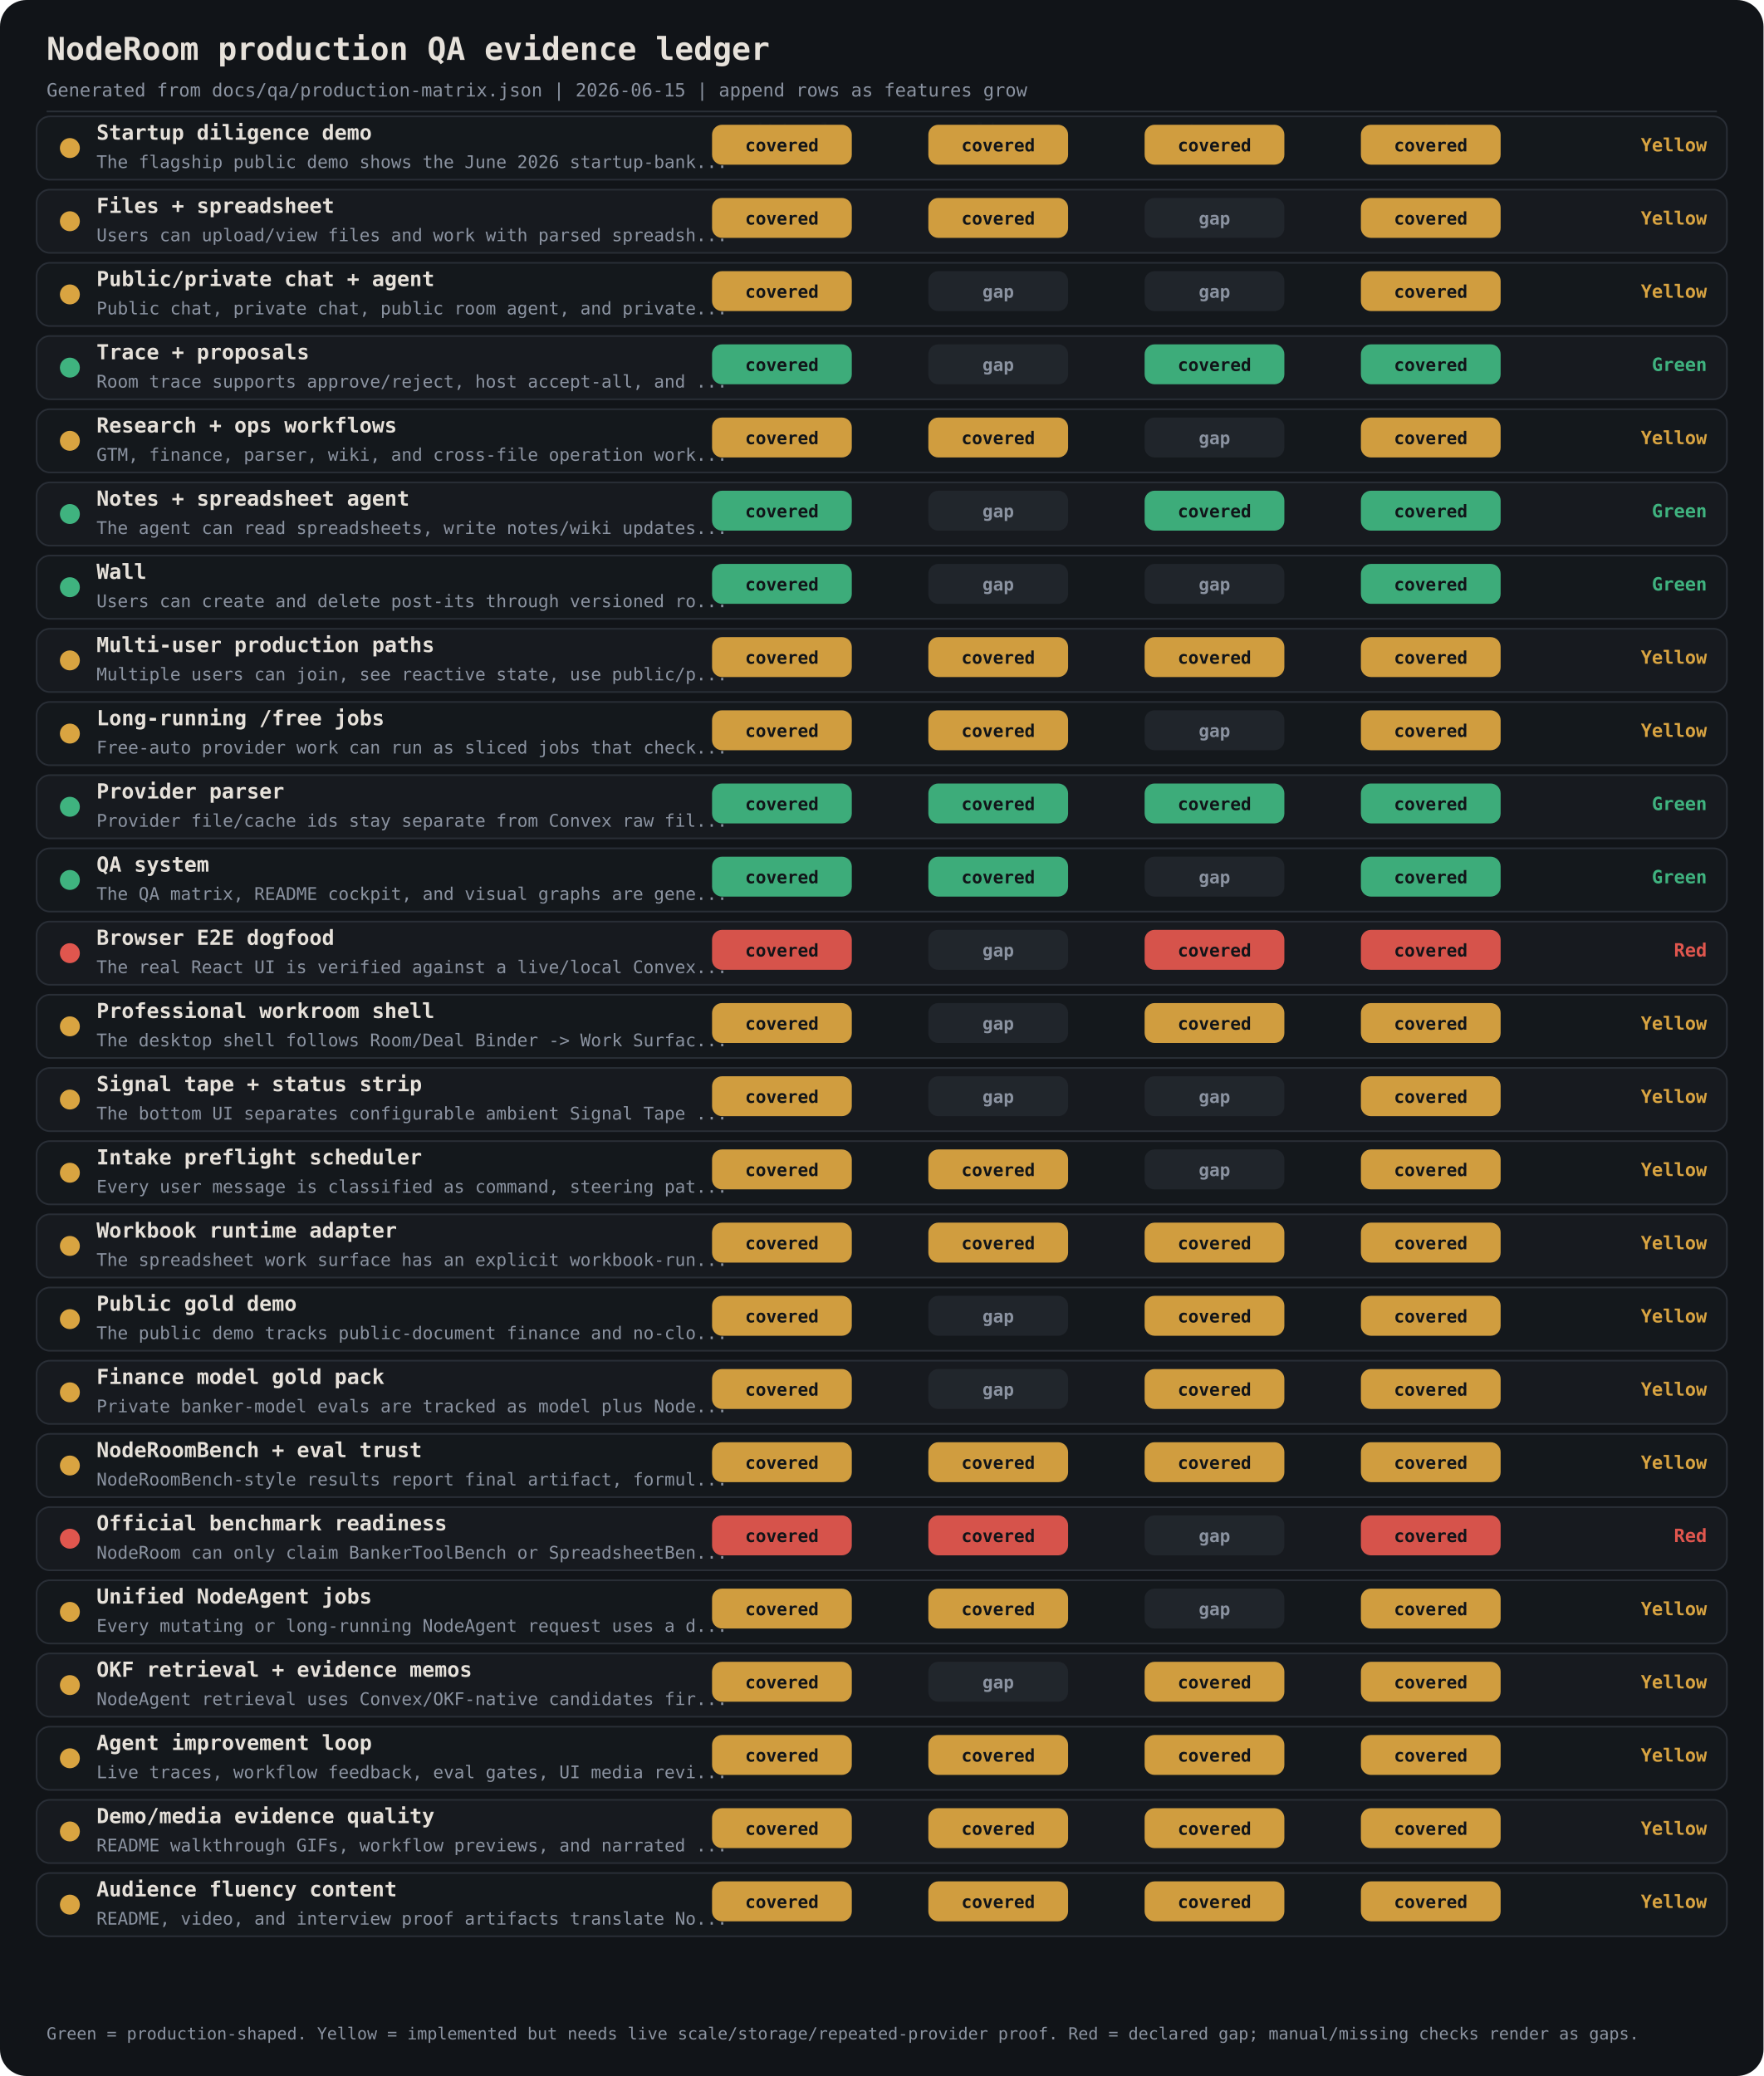
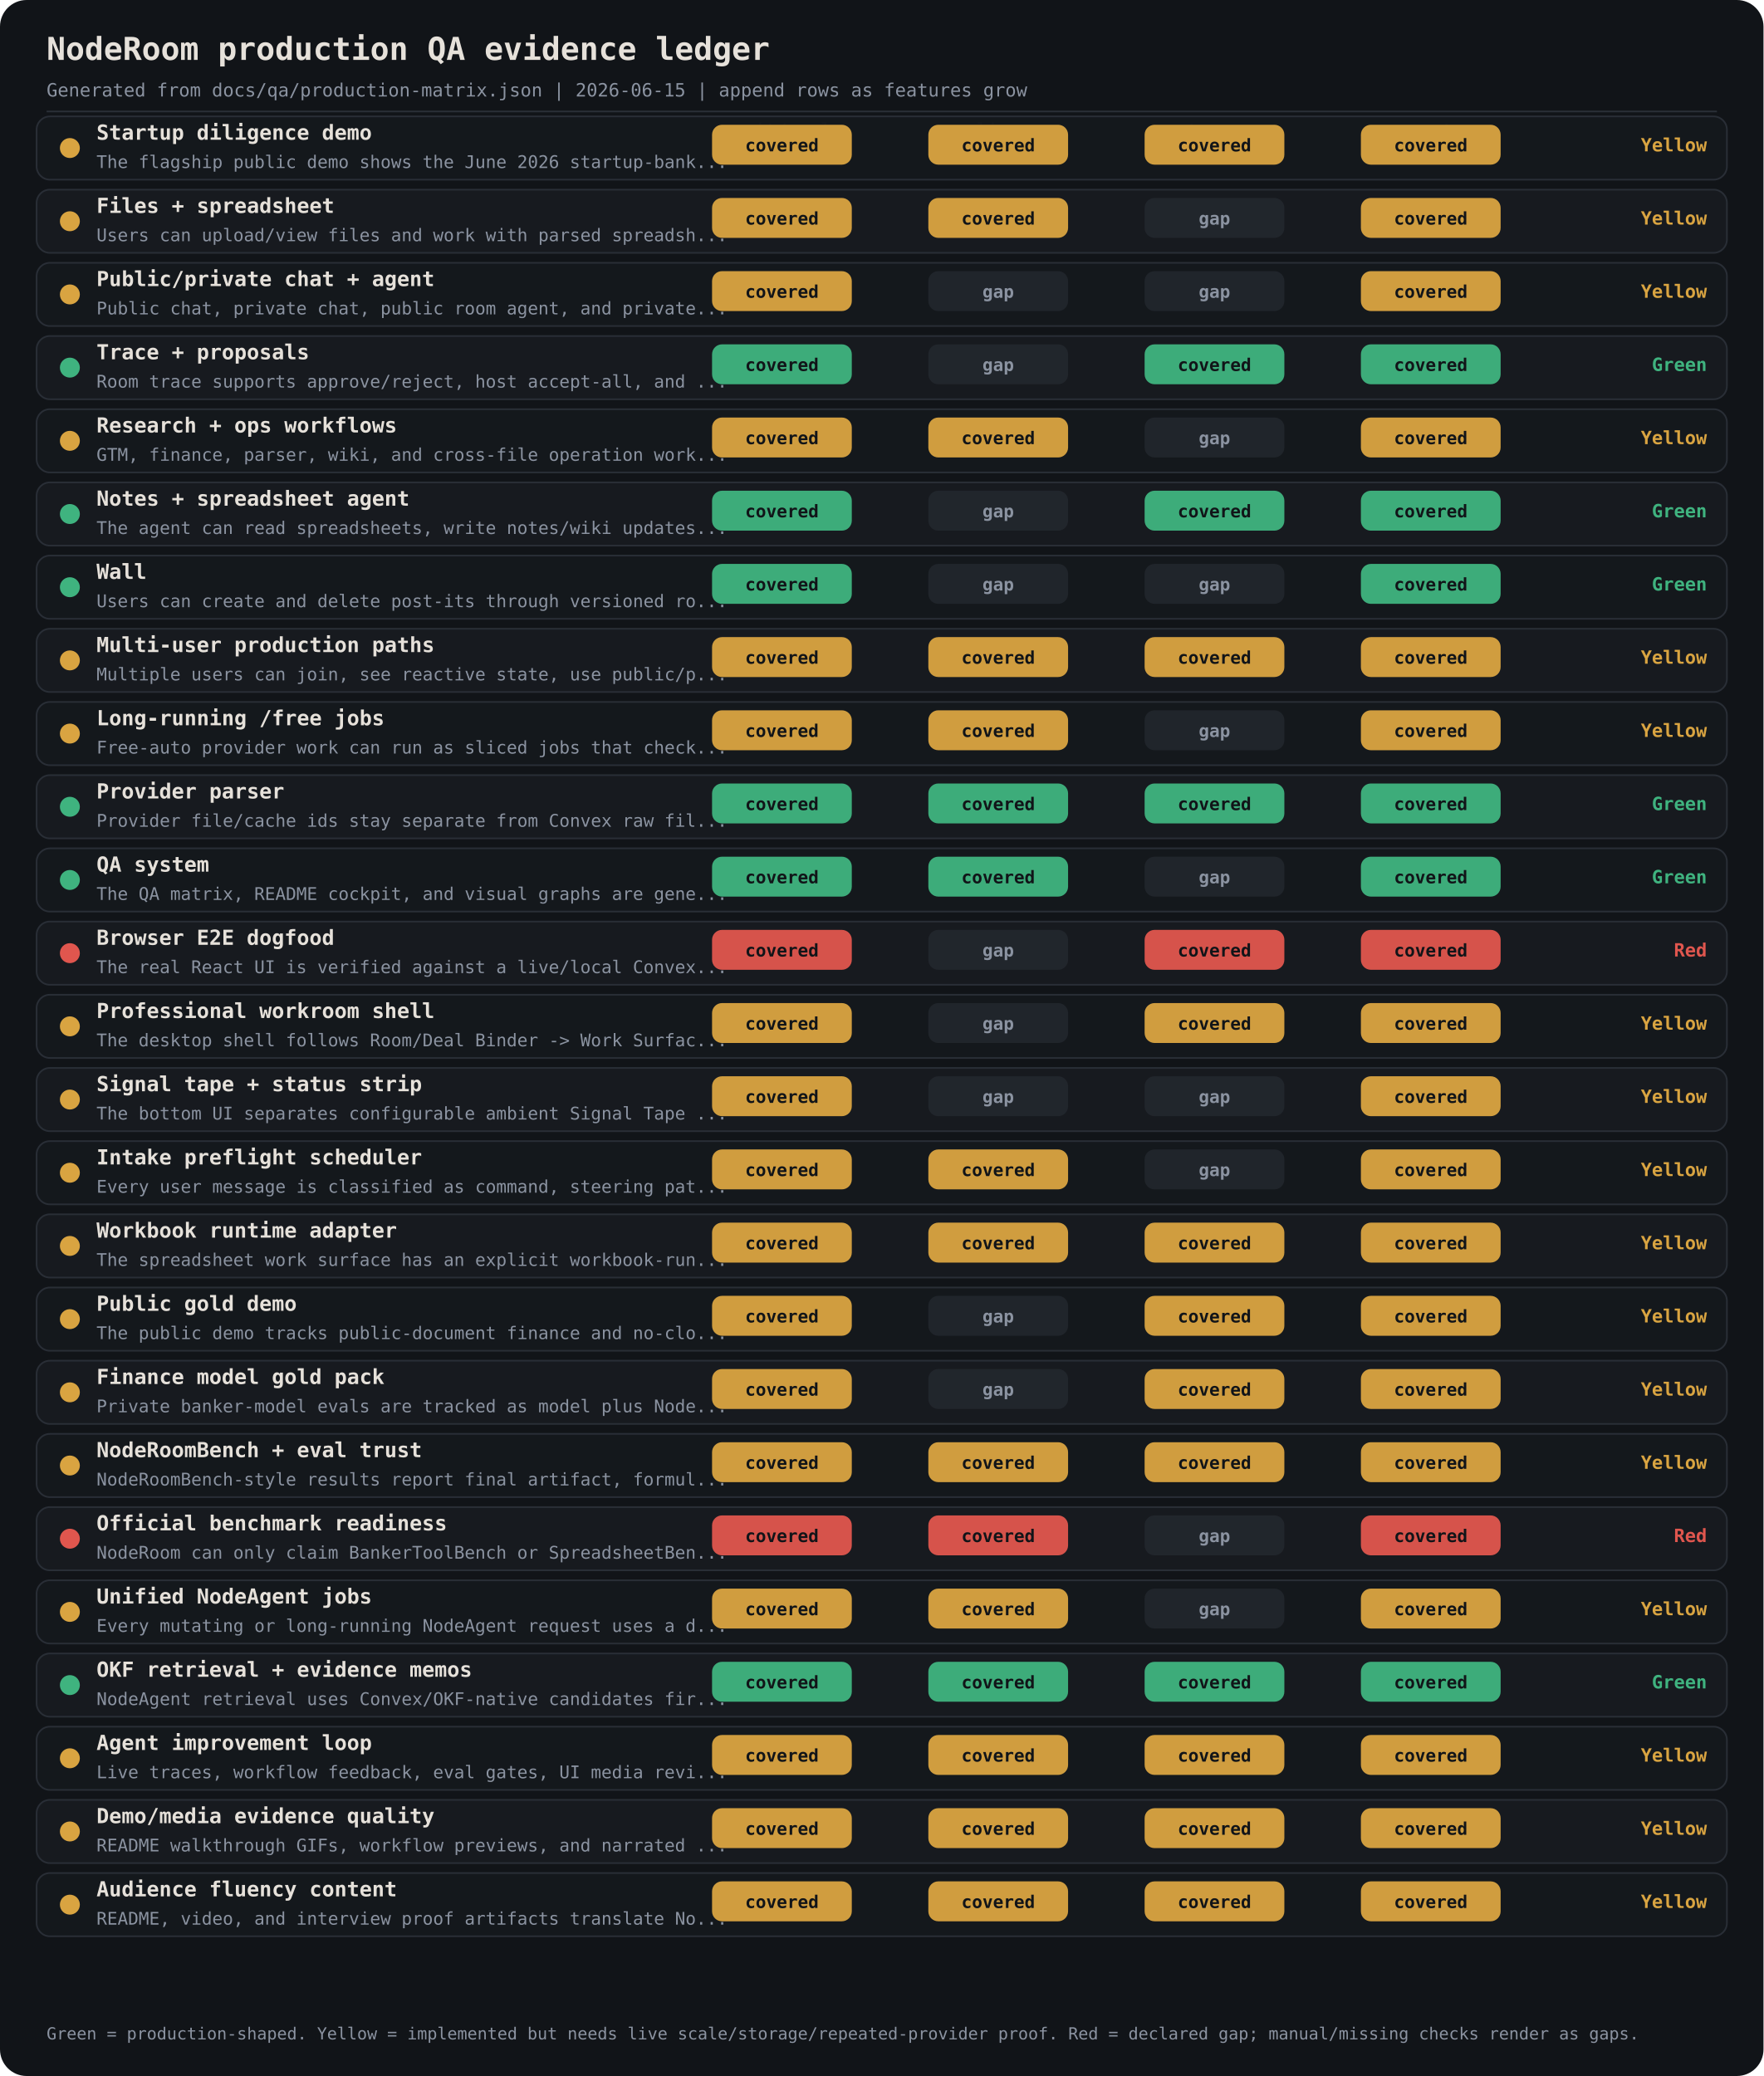
<svg xmlns="http://www.w3.org/2000/svg" width="1060" height="1248" viewBox="0 0 1060 1248" font-family="ui-monospace, 'JetBrains Mono', monospace">
  <rect width="1060" height="1248" rx="16" fill="#111418" />
  <text x="28" y="36" fill="#E6E1DA" font-size="19" font-weight="700">NodeRoom production QA evidence ledger</text>
  <text x="28" y="58" fill="#8B93A1" font-size="11">Generated from docs/qa/production-matrix.json | 2026-06-15 | append rows as features grow</text>
  <line x1="28" y1="67" x2="1032" y2="67" stroke="#2A2F37" />
  <text x="470" y="82" fill="#8B93A1" font-size="11" text-anchor="middle">unit/eval</text>
  <text x="600" y="82" fill="#8B93A1" font-size="11" text-anchor="middle">live</text>
  <text x="730" y="82" fill="#8B93A1" font-size="11" text-anchor="middle">trace</text>
  <text x="860" y="82" fill="#8B93A1" font-size="11" text-anchor="middle">next</text>
  <rect x="22" y="70" width="1016" height="38" rx="8" fill="#14181D" stroke="#2A2F37" opacity="0.98" />
  <circle cx="42" cy="89" r="6" fill="#D9A441" />
  <text x="58" y="84" fill="#E6E1DA" font-size="12.5" font-weight="700">Startup diligence demo</text>
  <text x="58" y="101" fill="#8B93A1" font-size="10.5">The flagship public demo shows the June 2026 startup-bank...</text>
  <rect x="428" y="75" width="84" height="24" rx="6" fill="#D9A441" opacity="0.95" />
  <text x="470" y="91" fill="#111418" font-size="10.5" font-weight="700" text-anchor="middle">covered</text>
  <rect x="558" y="75" width="84" height="24" rx="6" fill="#D9A441" opacity="0.95" />
  <text x="600" y="91" fill="#111418" font-size="10.5" font-weight="700" text-anchor="middle">covered</text>
  <rect x="688" y="75" width="84" height="24" rx="6" fill="#D9A441" opacity="0.95" />
  <text x="730" y="91" fill="#111418" font-size="10.5" font-weight="700" text-anchor="middle">covered</text>
  <rect x="818" y="75" width="84" height="24" rx="6" fill="#D9A441" opacity="0.95" />
  <text x="860" y="91" fill="#111418" font-size="10.5" font-weight="700" text-anchor="middle">covered</text>
  <text x="1026" y="91" fill="#D9A441" font-size="11" text-anchor="end" font-weight="700">Yellow</text>
  <rect x="22" y="114" width="1016" height="38" rx="8" fill="#171B20" stroke="#2A2F37" opacity="0.98" />
  <circle cx="42" cy="133" r="6" fill="#D9A441" />
  <text x="58" y="128" fill="#E6E1DA" font-size="12.5" font-weight="700">Files + spreadsheet</text>
  <text x="58" y="145" fill="#8B93A1" font-size="10.5">Users can upload/view files and work with parsed spreadsh...</text>
  <rect x="428" y="119" width="84" height="24" rx="6" fill="#D9A441" opacity="0.95" />
  <text x="470" y="135" fill="#111418" font-size="10.5" font-weight="700" text-anchor="middle">covered</text>
  <rect x="558" y="119" width="84" height="24" rx="6" fill="#D9A441" opacity="0.95" />
  <text x="600" y="135" fill="#111418" font-size="10.5" font-weight="700" text-anchor="middle">covered</text>
  <rect x="688" y="119" width="84" height="24" rx="6" fill="#2A2F37" opacity="0.55" />
  <text x="730" y="135" fill="#8B93A1" font-size="10.5" font-weight="700" text-anchor="middle">gap</text>
  <rect x="818" y="119" width="84" height="24" rx="6" fill="#D9A441" opacity="0.95" />
  <text x="860" y="135" fill="#111418" font-size="10.5" font-weight="700" text-anchor="middle">covered</text>
  <text x="1026" y="135" fill="#D9A441" font-size="11" text-anchor="end" font-weight="700">Yellow</text>
  <rect x="22" y="158" width="1016" height="38" rx="8" fill="#14181D" stroke="#2A2F37" opacity="0.98" />
  <circle cx="42" cy="177" r="6" fill="#D9A441" />
  <text x="58" y="172" fill="#E6E1DA" font-size="12.5" font-weight="700">Public/private chat + agent</text>
  <text x="58" y="189" fill="#8B93A1" font-size="10.5">Public chat, private chat, public room agent, and private...</text>
  <rect x="428" y="163" width="84" height="24" rx="6" fill="#D9A441" opacity="0.95" />
  <text x="470" y="179" fill="#111418" font-size="10.5" font-weight="700" text-anchor="middle">covered</text>
  <rect x="558" y="163" width="84" height="24" rx="6" fill="#2A2F37" opacity="0.55" />
  <text x="600" y="179" fill="#8B93A1" font-size="10.5" font-weight="700" text-anchor="middle">gap</text>
  <rect x="688" y="163" width="84" height="24" rx="6" fill="#2A2F37" opacity="0.55" />
  <text x="730" y="179" fill="#8B93A1" font-size="10.5" font-weight="700" text-anchor="middle">gap</text>
  <rect x="818" y="163" width="84" height="24" rx="6" fill="#D9A441" opacity="0.95" />
  <text x="860" y="179" fill="#111418" font-size="10.5" font-weight="700" text-anchor="middle">covered</text>
  <text x="1026" y="179" fill="#D9A441" font-size="11" text-anchor="end" font-weight="700">Yellow</text>
  <rect x="22" y="202" width="1016" height="38" rx="8" fill="#171B20" stroke="#2A2F37" opacity="0.98" />
  <circle cx="42" cy="221" r="6" fill="#3FB37F" />
  <text x="58" y="216" fill="#E6E1DA" font-size="12.5" font-weight="700">Trace + proposals</text>
  <text x="58" y="233" fill="#8B93A1" font-size="10.5">Room trace supports approve/reject, host accept-all, and ...</text>
  <rect x="428" y="207" width="84" height="24" rx="6" fill="#3FB37F" opacity="0.95" />
  <text x="470" y="223" fill="#111418" font-size="10.5" font-weight="700" text-anchor="middle">covered</text>
  <rect x="558" y="207" width="84" height="24" rx="6" fill="#2A2F37" opacity="0.55" />
  <text x="600" y="223" fill="#8B93A1" font-size="10.5" font-weight="700" text-anchor="middle">gap</text>
  <rect x="688" y="207" width="84" height="24" rx="6" fill="#3FB37F" opacity="0.95" />
  <text x="730" y="223" fill="#111418" font-size="10.5" font-weight="700" text-anchor="middle">covered</text>
  <rect x="818" y="207" width="84" height="24" rx="6" fill="#3FB37F" opacity="0.95" />
  <text x="860" y="223" fill="#111418" font-size="10.5" font-weight="700" text-anchor="middle">covered</text>
  <text x="1026" y="223" fill="#3FB37F" font-size="11" text-anchor="end" font-weight="700">Green</text>
  <rect x="22" y="246" width="1016" height="38" rx="8" fill="#14181D" stroke="#2A2F37" opacity="0.98" />
  <circle cx="42" cy="265" r="6" fill="#D9A441" />
  <text x="58" y="260" fill="#E6E1DA" font-size="12.5" font-weight="700">Research + ops workflows</text>
  <text x="58" y="277" fill="#8B93A1" font-size="10.5">GTM, finance, parser, wiki, and cross-file operation work...</text>
  <rect x="428" y="251" width="84" height="24" rx="6" fill="#D9A441" opacity="0.95" />
  <text x="470" y="267" fill="#111418" font-size="10.5" font-weight="700" text-anchor="middle">covered</text>
  <rect x="558" y="251" width="84" height="24" rx="6" fill="#D9A441" opacity="0.95" />
  <text x="600" y="267" fill="#111418" font-size="10.5" font-weight="700" text-anchor="middle">covered</text>
  <rect x="688" y="251" width="84" height="24" rx="6" fill="#2A2F37" opacity="0.55" />
  <text x="730" y="267" fill="#8B93A1" font-size="10.5" font-weight="700" text-anchor="middle">gap</text>
  <rect x="818" y="251" width="84" height="24" rx="6" fill="#D9A441" opacity="0.95" />
  <text x="860" y="267" fill="#111418" font-size="10.5" font-weight="700" text-anchor="middle">covered</text>
  <text x="1026" y="267" fill="#D9A441" font-size="11" text-anchor="end" font-weight="700">Yellow</text>
  <rect x="22" y="290" width="1016" height="38" rx="8" fill="#171B20" stroke="#2A2F37" opacity="0.98" />
  <circle cx="42" cy="309" r="6" fill="#3FB37F" />
  <text x="58" y="304" fill="#E6E1DA" font-size="12.5" font-weight="700">Notes + spreadsheet agent</text>
  <text x="58" y="321" fill="#8B93A1" font-size="10.5">The agent can read spreadsheets, write notes/wiki updates...</text>
  <rect x="428" y="295" width="84" height="24" rx="6" fill="#3FB37F" opacity="0.95" />
  <text x="470" y="311" fill="#111418" font-size="10.5" font-weight="700" text-anchor="middle">covered</text>
  <rect x="558" y="295" width="84" height="24" rx="6" fill="#2A2F37" opacity="0.55" />
  <text x="600" y="311" fill="#8B93A1" font-size="10.5" font-weight="700" text-anchor="middle">gap</text>
  <rect x="688" y="295" width="84" height="24" rx="6" fill="#3FB37F" opacity="0.95" />
  <text x="730" y="311" fill="#111418" font-size="10.5" font-weight="700" text-anchor="middle">covered</text>
  <rect x="818" y="295" width="84" height="24" rx="6" fill="#3FB37F" opacity="0.95" />
  <text x="860" y="311" fill="#111418" font-size="10.5" font-weight="700" text-anchor="middle">covered</text>
  <text x="1026" y="311" fill="#3FB37F" font-size="11" text-anchor="end" font-weight="700">Green</text>
  <rect x="22" y="334" width="1016" height="38" rx="8" fill="#14181D" stroke="#2A2F37" opacity="0.98" />
  <circle cx="42" cy="353" r="6" fill="#3FB37F" />
  <text x="58" y="348" fill="#E6E1DA" font-size="12.5" font-weight="700">Wall</text>
  <text x="58" y="365" fill="#8B93A1" font-size="10.5">Users can create and delete post-its through versioned ro...</text>
  <rect x="428" y="339" width="84" height="24" rx="6" fill="#3FB37F" opacity="0.95" />
  <text x="470" y="355" fill="#111418" font-size="10.5" font-weight="700" text-anchor="middle">covered</text>
  <rect x="558" y="339" width="84" height="24" rx="6" fill="#2A2F37" opacity="0.55" />
  <text x="600" y="355" fill="#8B93A1" font-size="10.5" font-weight="700" text-anchor="middle">gap</text>
  <rect x="688" y="339" width="84" height="24" rx="6" fill="#2A2F37" opacity="0.55" />
  <text x="730" y="355" fill="#8B93A1" font-size="10.5" font-weight="700" text-anchor="middle">gap</text>
  <rect x="818" y="339" width="84" height="24" rx="6" fill="#3FB37F" opacity="0.95" />
  <text x="860" y="355" fill="#111418" font-size="10.5" font-weight="700" text-anchor="middle">covered</text>
  <text x="1026" y="355" fill="#3FB37F" font-size="11" text-anchor="end" font-weight="700">Green</text>
  <rect x="22" y="378" width="1016" height="38" rx="8" fill="#171B20" stroke="#2A2F37" opacity="0.98" />
  <circle cx="42" cy="397" r="6" fill="#D9A441" />
  <text x="58" y="392" fill="#E6E1DA" font-size="12.5" font-weight="700">Multi-user production paths</text>
  <text x="58" y="409" fill="#8B93A1" font-size="10.5">Multiple users can join, see reactive state, use public/p...</text>
  <rect x="428" y="383" width="84" height="24" rx="6" fill="#D9A441" opacity="0.95" />
  <text x="470" y="399" fill="#111418" font-size="10.5" font-weight="700" text-anchor="middle">covered</text>
  <rect x="558" y="383" width="84" height="24" rx="6" fill="#D9A441" opacity="0.95" />
  <text x="600" y="399" fill="#111418" font-size="10.5" font-weight="700" text-anchor="middle">covered</text>
  <rect x="688" y="383" width="84" height="24" rx="6" fill="#D9A441" opacity="0.95" />
  <text x="730" y="399" fill="#111418" font-size="10.5" font-weight="700" text-anchor="middle">covered</text>
  <rect x="818" y="383" width="84" height="24" rx="6" fill="#D9A441" opacity="0.95" />
  <text x="860" y="399" fill="#111418" font-size="10.5" font-weight="700" text-anchor="middle">covered</text>
  <text x="1026" y="399" fill="#D9A441" font-size="11" text-anchor="end" font-weight="700">Yellow</text>
  <rect x="22" y="422" width="1016" height="38" rx="8" fill="#14181D" stroke="#2A2F37" opacity="0.98" />
  <circle cx="42" cy="441" r="6" fill="#D9A441" />
  <text x="58" y="436" fill="#E6E1DA" font-size="12.5" font-weight="700">Long-running /free jobs</text>
  <text x="58" y="453" fill="#8B93A1" font-size="10.5">Free-auto provider work can run as sliced jobs that check...</text>
  <rect x="428" y="427" width="84" height="24" rx="6" fill="#D9A441" opacity="0.95" />
  <text x="470" y="443" fill="#111418" font-size="10.5" font-weight="700" text-anchor="middle">covered</text>
  <rect x="558" y="427" width="84" height="24" rx="6" fill="#D9A441" opacity="0.95" />
  <text x="600" y="443" fill="#111418" font-size="10.5" font-weight="700" text-anchor="middle">covered</text>
  <rect x="688" y="427" width="84" height="24" rx="6" fill="#2A2F37" opacity="0.55" />
  <text x="730" y="443" fill="#8B93A1" font-size="10.5" font-weight="700" text-anchor="middle">gap</text>
  <rect x="818" y="427" width="84" height="24" rx="6" fill="#D9A441" opacity="0.95" />
  <text x="860" y="443" fill="#111418" font-size="10.5" font-weight="700" text-anchor="middle">covered</text>
  <text x="1026" y="443" fill="#D9A441" font-size="11" text-anchor="end" font-weight="700">Yellow</text>
  <rect x="22" y="466" width="1016" height="38" rx="8" fill="#171B20" stroke="#2A2F37" opacity="0.98" />
  <circle cx="42" cy="485" r="6" fill="#3FB37F" />
  <text x="58" y="480" fill="#E6E1DA" font-size="12.5" font-weight="700">Provider parser</text>
  <text x="58" y="497" fill="#8B93A1" font-size="10.5">Provider file/cache ids stay separate from Convex raw fil...</text>
  <rect x="428" y="471" width="84" height="24" rx="6" fill="#3FB37F" opacity="0.95" />
  <text x="470" y="487" fill="#111418" font-size="10.5" font-weight="700" text-anchor="middle">covered</text>
  <rect x="558" y="471" width="84" height="24" rx="6" fill="#3FB37F" opacity="0.95" />
  <text x="600" y="487" fill="#111418" font-size="10.5" font-weight="700" text-anchor="middle">covered</text>
  <rect x="688" y="471" width="84" height="24" rx="6" fill="#3FB37F" opacity="0.95" />
  <text x="730" y="487" fill="#111418" font-size="10.5" font-weight="700" text-anchor="middle">covered</text>
  <rect x="818" y="471" width="84" height="24" rx="6" fill="#3FB37F" opacity="0.95" />
  <text x="860" y="487" fill="#111418" font-size="10.5" font-weight="700" text-anchor="middle">covered</text>
  <text x="1026" y="487" fill="#3FB37F" font-size="11" text-anchor="end" font-weight="700">Green</text>
  <rect x="22" y="510" width="1016" height="38" rx="8" fill="#14181D" stroke="#2A2F37" opacity="0.98" />
  <circle cx="42" cy="529" r="6" fill="#3FB37F" />
  <text x="58" y="524" fill="#E6E1DA" font-size="12.5" font-weight="700">QA system</text>
  <text x="58" y="541" fill="#8B93A1" font-size="10.5">The QA matrix, README cockpit, and visual graphs are gene...</text>
  <rect x="428" y="515" width="84" height="24" rx="6" fill="#3FB37F" opacity="0.95" />
  <text x="470" y="531" fill="#111418" font-size="10.5" font-weight="700" text-anchor="middle">covered</text>
  <rect x="558" y="515" width="84" height="24" rx="6" fill="#3FB37F" opacity="0.95" />
  <text x="600" y="531" fill="#111418" font-size="10.5" font-weight="700" text-anchor="middle">covered</text>
  <rect x="688" y="515" width="84" height="24" rx="6" fill="#2A2F37" opacity="0.55" />
  <text x="730" y="531" fill="#8B93A1" font-size="10.5" font-weight="700" text-anchor="middle">gap</text>
  <rect x="818" y="515" width="84" height="24" rx="6" fill="#3FB37F" opacity="0.95" />
  <text x="860" y="531" fill="#111418" font-size="10.5" font-weight="700" text-anchor="middle">covered</text>
  <text x="1026" y="531" fill="#3FB37F" font-size="11" text-anchor="end" font-weight="700">Green</text>
  <rect x="22" y="554" width="1016" height="38" rx="8" fill="#171B20" stroke="#2A2F37" opacity="0.98" />
  <circle cx="42" cy="573" r="6" fill="#E0564E" />
  <text x="58" y="568" fill="#E6E1DA" font-size="12.5" font-weight="700">Browser E2E dogfood</text>
  <text x="58" y="585" fill="#8B93A1" font-size="10.5">The real React UI is verified against a live/local Convex...</text>
  <rect x="428" y="559" width="84" height="24" rx="6" fill="#E0564E" opacity="0.95" />
  <text x="470" y="575" fill="#111418" font-size="10.5" font-weight="700" text-anchor="middle">covered</text>
  <rect x="558" y="559" width="84" height="24" rx="6" fill="#2A2F37" opacity="0.55" />
  <text x="600" y="575" fill="#8B93A1" font-size="10.5" font-weight="700" text-anchor="middle">gap</text>
  <rect x="688" y="559" width="84" height="24" rx="6" fill="#E0564E" opacity="0.95" />
  <text x="730" y="575" fill="#111418" font-size="10.5" font-weight="700" text-anchor="middle">covered</text>
  <rect x="818" y="559" width="84" height="24" rx="6" fill="#E0564E" opacity="0.95" />
  <text x="860" y="575" fill="#111418" font-size="10.5" font-weight="700" text-anchor="middle">covered</text>
  <text x="1026" y="575" fill="#E0564E" font-size="11" text-anchor="end" font-weight="700">Red</text>
  <rect x="22" y="598" width="1016" height="38" rx="8" fill="#14181D" stroke="#2A2F37" opacity="0.98" />
  <circle cx="42" cy="617" r="6" fill="#D9A441" />
  <text x="58" y="612" fill="#E6E1DA" font-size="12.5" font-weight="700">Professional workroom shell</text>
  <text x="58" y="629" fill="#8B93A1" font-size="10.5">The desktop shell follows Room/Deal Binder -&gt; Work Surfac...</text>
  <rect x="428" y="603" width="84" height="24" rx="6" fill="#D9A441" opacity="0.95" />
  <text x="470" y="619" fill="#111418" font-size="10.5" font-weight="700" text-anchor="middle">covered</text>
  <rect x="558" y="603" width="84" height="24" rx="6" fill="#2A2F37" opacity="0.55" />
  <text x="600" y="619" fill="#8B93A1" font-size="10.5" font-weight="700" text-anchor="middle">gap</text>
  <rect x="688" y="603" width="84" height="24" rx="6" fill="#D9A441" opacity="0.95" />
  <text x="730" y="619" fill="#111418" font-size="10.5" font-weight="700" text-anchor="middle">covered</text>
  <rect x="818" y="603" width="84" height="24" rx="6" fill="#D9A441" opacity="0.95" />
  <text x="860" y="619" fill="#111418" font-size="10.5" font-weight="700" text-anchor="middle">covered</text>
  <text x="1026" y="619" fill="#D9A441" font-size="11" text-anchor="end" font-weight="700">Yellow</text>
  <rect x="22" y="642" width="1016" height="38" rx="8" fill="#171B20" stroke="#2A2F37" opacity="0.98" />
  <circle cx="42" cy="661" r="6" fill="#D9A441" />
  <text x="58" y="656" fill="#E6E1DA" font-size="12.5" font-weight="700">Signal tape + status strip</text>
  <text x="58" y="673" fill="#8B93A1" font-size="10.5">The bottom UI separates configurable ambient Signal Tape ...</text>
  <rect x="428" y="647" width="84" height="24" rx="6" fill="#D9A441" opacity="0.95" />
  <text x="470" y="663" fill="#111418" font-size="10.5" font-weight="700" text-anchor="middle">covered</text>
  <rect x="558" y="647" width="84" height="24" rx="6" fill="#2A2F37" opacity="0.55" />
  <text x="600" y="663" fill="#8B93A1" font-size="10.5" font-weight="700" text-anchor="middle">gap</text>
  <rect x="688" y="647" width="84" height="24" rx="6" fill="#2A2F37" opacity="0.55" />
  <text x="730" y="663" fill="#8B93A1" font-size="10.5" font-weight="700" text-anchor="middle">gap</text>
  <rect x="818" y="647" width="84" height="24" rx="6" fill="#D9A441" opacity="0.95" />
  <text x="860" y="663" fill="#111418" font-size="10.5" font-weight="700" text-anchor="middle">covered</text>
  <text x="1026" y="663" fill="#D9A441" font-size="11" text-anchor="end" font-weight="700">Yellow</text>
  <rect x="22" y="686" width="1016" height="38" rx="8" fill="#14181D" stroke="#2A2F37" opacity="0.98" />
  <circle cx="42" cy="705" r="6" fill="#D9A441" />
  <text x="58" y="700" fill="#E6E1DA" font-size="12.5" font-weight="700">Intake preflight scheduler</text>
  <text x="58" y="717" fill="#8B93A1" font-size="10.5">Every user message is classified as command, steering pat...</text>
  <rect x="428" y="691" width="84" height="24" rx="6" fill="#D9A441" opacity="0.95" />
  <text x="470" y="707" fill="#111418" font-size="10.5" font-weight="700" text-anchor="middle">covered</text>
  <rect x="558" y="691" width="84" height="24" rx="6" fill="#D9A441" opacity="0.95" />
  <text x="600" y="707" fill="#111418" font-size="10.5" font-weight="700" text-anchor="middle">covered</text>
  <rect x="688" y="691" width="84" height="24" rx="6" fill="#2A2F37" opacity="0.55" />
  <text x="730" y="707" fill="#8B93A1" font-size="10.5" font-weight="700" text-anchor="middle">gap</text>
  <rect x="818" y="691" width="84" height="24" rx="6" fill="#D9A441" opacity="0.95" />
  <text x="860" y="707" fill="#111418" font-size="10.5" font-weight="700" text-anchor="middle">covered</text>
  <text x="1026" y="707" fill="#D9A441" font-size="11" text-anchor="end" font-weight="700">Yellow</text>
  <rect x="22" y="730" width="1016" height="38" rx="8" fill="#171B20" stroke="#2A2F37" opacity="0.98" />
  <circle cx="42" cy="749" r="6" fill="#D9A441" />
  <text x="58" y="744" fill="#E6E1DA" font-size="12.5" font-weight="700">Workbook runtime adapter</text>
  <text x="58" y="761" fill="#8B93A1" font-size="10.5">The spreadsheet work surface has an explicit workbook-run...</text>
  <rect x="428" y="735" width="84" height="24" rx="6" fill="#D9A441" opacity="0.95" />
  <text x="470" y="751" fill="#111418" font-size="10.5" font-weight="700" text-anchor="middle">covered</text>
  <rect x="558" y="735" width="84" height="24" rx="6" fill="#D9A441" opacity="0.95" />
  <text x="600" y="751" fill="#111418" font-size="10.5" font-weight="700" text-anchor="middle">covered</text>
  <rect x="688" y="735" width="84" height="24" rx="6" fill="#D9A441" opacity="0.95" />
  <text x="730" y="751" fill="#111418" font-size="10.5" font-weight="700" text-anchor="middle">covered</text>
  <rect x="818" y="735" width="84" height="24" rx="6" fill="#D9A441" opacity="0.95" />
  <text x="860" y="751" fill="#111418" font-size="10.5" font-weight="700" text-anchor="middle">covered</text>
  <text x="1026" y="751" fill="#D9A441" font-size="11" text-anchor="end" font-weight="700">Yellow</text>
  <rect x="22" y="774" width="1016" height="38" rx="8" fill="#14181D" stroke="#2A2F37" opacity="0.98" />
  <circle cx="42" cy="793" r="6" fill="#D9A441" />
  <text x="58" y="788" fill="#E6E1DA" font-size="12.5" font-weight="700">Public gold demo</text>
  <text x="58" y="805" fill="#8B93A1" font-size="10.5">The public demo tracks public-document finance and no-clo...</text>
  <rect x="428" y="779" width="84" height="24" rx="6" fill="#D9A441" opacity="0.95" />
  <text x="470" y="795" fill="#111418" font-size="10.5" font-weight="700" text-anchor="middle">covered</text>
  <rect x="558" y="779" width="84" height="24" rx="6" fill="#2A2F37" opacity="0.55" />
  <text x="600" y="795" fill="#8B93A1" font-size="10.5" font-weight="700" text-anchor="middle">gap</text>
  <rect x="688" y="779" width="84" height="24" rx="6" fill="#D9A441" opacity="0.95" />
  <text x="730" y="795" fill="#111418" font-size="10.5" font-weight="700" text-anchor="middle">covered</text>
  <rect x="818" y="779" width="84" height="24" rx="6" fill="#D9A441" opacity="0.95" />
  <text x="860" y="795" fill="#111418" font-size="10.5" font-weight="700" text-anchor="middle">covered</text>
  <text x="1026" y="795" fill="#D9A441" font-size="11" text-anchor="end" font-weight="700">Yellow</text>
  <rect x="22" y="818" width="1016" height="38" rx="8" fill="#171B20" stroke="#2A2F37" opacity="0.98" />
  <circle cx="42" cy="837" r="6" fill="#D9A441" />
  <text x="58" y="832" fill="#E6E1DA" font-size="12.5" font-weight="700">Finance model gold pack</text>
  <text x="58" y="849" fill="#8B93A1" font-size="10.5">Private banker-model evals are tracked as model plus Node...</text>
  <rect x="428" y="823" width="84" height="24" rx="6" fill="#D9A441" opacity="0.95" />
  <text x="470" y="839" fill="#111418" font-size="10.5" font-weight="700" text-anchor="middle">covered</text>
  <rect x="558" y="823" width="84" height="24" rx="6" fill="#2A2F37" opacity="0.55" />
  <text x="600" y="839" fill="#8B93A1" font-size="10.5" font-weight="700" text-anchor="middle">gap</text>
  <rect x="688" y="823" width="84" height="24" rx="6" fill="#D9A441" opacity="0.95" />
  <text x="730" y="839" fill="#111418" font-size="10.5" font-weight="700" text-anchor="middle">covered</text>
  <rect x="818" y="823" width="84" height="24" rx="6" fill="#D9A441" opacity="0.95" />
  <text x="860" y="839" fill="#111418" font-size="10.5" font-weight="700" text-anchor="middle">covered</text>
  <text x="1026" y="839" fill="#D9A441" font-size="11" text-anchor="end" font-weight="700">Yellow</text>
  <rect x="22" y="862" width="1016" height="38" rx="8" fill="#14181D" stroke="#2A2F37" opacity="0.98" />
  <circle cx="42" cy="881" r="6" fill="#D9A441" />
  <text x="58" y="876" fill="#E6E1DA" font-size="12.5" font-weight="700">NodeRoomBench + eval trust</text>
  <text x="58" y="893" fill="#8B93A1" font-size="10.5">NodeRoomBench-style results report final artifact, formul...</text>
  <rect x="428" y="867" width="84" height="24" rx="6" fill="#D9A441" opacity="0.95" />
  <text x="470" y="883" fill="#111418" font-size="10.5" font-weight="700" text-anchor="middle">covered</text>
  <rect x="558" y="867" width="84" height="24" rx="6" fill="#D9A441" opacity="0.95" />
  <text x="600" y="883" fill="#111418" font-size="10.5" font-weight="700" text-anchor="middle">covered</text>
  <rect x="688" y="867" width="84" height="24" rx="6" fill="#D9A441" opacity="0.95" />
  <text x="730" y="883" fill="#111418" font-size="10.5" font-weight="700" text-anchor="middle">covered</text>
  <rect x="818" y="867" width="84" height="24" rx="6" fill="#D9A441" opacity="0.95" />
  <text x="860" y="883" fill="#111418" font-size="10.5" font-weight="700" text-anchor="middle">covered</text>
  <text x="1026" y="883" fill="#D9A441" font-size="11" text-anchor="end" font-weight="700">Yellow</text>
  <rect x="22" y="906" width="1016" height="38" rx="8" fill="#171B20" stroke="#2A2F37" opacity="0.98" />
  <circle cx="42" cy="925" r="6" fill="#E0564E" />
  <text x="58" y="920" fill="#E6E1DA" font-size="12.5" font-weight="700">Official benchmark readiness</text>
  <text x="58" y="937" fill="#8B93A1" font-size="10.5">NodeRoom can only claim BankerToolBench or SpreadsheetBen...</text>
  <rect x="428" y="911" width="84" height="24" rx="6" fill="#E0564E" opacity="0.95" />
  <text x="470" y="927" fill="#111418" font-size="10.5" font-weight="700" text-anchor="middle">covered</text>
  <rect x="558" y="911" width="84" height="24" rx="6" fill="#E0564E" opacity="0.95" />
  <text x="600" y="927" fill="#111418" font-size="10.5" font-weight="700" text-anchor="middle">covered</text>
  <rect x="688" y="911" width="84" height="24" rx="6" fill="#2A2F37" opacity="0.55" />
  <text x="730" y="927" fill="#8B93A1" font-size="10.5" font-weight="700" text-anchor="middle">gap</text>
  <rect x="818" y="911" width="84" height="24" rx="6" fill="#E0564E" opacity="0.95" />
  <text x="860" y="927" fill="#111418" font-size="10.5" font-weight="700" text-anchor="middle">covered</text>
  <text x="1026" y="927" fill="#E0564E" font-size="11" text-anchor="end" font-weight="700">Red</text>
  <rect x="22" y="950" width="1016" height="38" rx="8" fill="#14181D" stroke="#2A2F37" opacity="0.98" />
  <circle cx="42" cy="969" r="6" fill="#D9A441" />
  <text x="58" y="964" fill="#E6E1DA" font-size="12.5" font-weight="700">Unified NodeAgent jobs</text>
  <text x="58" y="981" fill="#8B93A1" font-size="10.5">Every mutating or long-running NodeAgent request uses a d...</text>
  <rect x="428" y="955" width="84" height="24" rx="6" fill="#D9A441" opacity="0.95" />
  <text x="470" y="971" fill="#111418" font-size="10.5" font-weight="700" text-anchor="middle">covered</text>
  <rect x="558" y="955" width="84" height="24" rx="6" fill="#D9A441" opacity="0.95" />
  <text x="600" y="971" fill="#111418" font-size="10.5" font-weight="700" text-anchor="middle">covered</text>
  <rect x="688" y="955" width="84" height="24" rx="6" fill="#2A2F37" opacity="0.55" />
  <text x="730" y="971" fill="#8B93A1" font-size="10.5" font-weight="700" text-anchor="middle">gap</text>
  <rect x="818" y="955" width="84" height="24" rx="6" fill="#D9A441" opacity="0.95" />
  <text x="860" y="971" fill="#111418" font-size="10.5" font-weight="700" text-anchor="middle">covered</text>
  <text x="1026" y="971" fill="#D9A441" font-size="11" text-anchor="end" font-weight="700">Yellow</text>
  <rect x="22" y="994" width="1016" height="38" rx="8" fill="#171B20" stroke="#2A2F37" opacity="0.98" />
-   <circle cx="42" cy="1013" r="6" fill="#D9A441" />
+   <circle cx="42" cy="1013" r="6" fill="#3FB37F" />
  <text x="58" y="1008" fill="#E6E1DA" font-size="12.5" font-weight="700">OKF retrieval + evidence memos</text>
  <text x="58" y="1025" fill="#8B93A1" font-size="10.5">NodeAgent retrieval uses Convex/OKF-native candidates fir...</text>
-   <rect x="428" y="999" width="84" height="24" rx="6" fill="#D9A441" opacity="0.95" />
+   <rect x="428" y="999" width="84" height="24" rx="6" fill="#3FB37F" opacity="0.95" />
  <text x="470" y="1015" fill="#111418" font-size="10.5" font-weight="700" text-anchor="middle">covered</text>
-   <rect x="558" y="999" width="84" height="24" rx="6" fill="#2A2F37" opacity="0.55" />
-   <text x="600" y="1015" fill="#8B93A1" font-size="10.5" font-weight="700" text-anchor="middle">gap</text>
-   <rect x="688" y="999" width="84" height="24" rx="6" fill="#D9A441" opacity="0.95" />
+   <rect x="558" y="999" width="84" height="24" rx="6" fill="#3FB37F" opacity="0.95" />
+   <text x="600" y="1015" fill="#111418" font-size="10.5" font-weight="700" text-anchor="middle">covered</text>
+   <rect x="688" y="999" width="84" height="24" rx="6" fill="#3FB37F" opacity="0.95" />
  <text x="730" y="1015" fill="#111418" font-size="10.5" font-weight="700" text-anchor="middle">covered</text>
-   <rect x="818" y="999" width="84" height="24" rx="6" fill="#D9A441" opacity="0.95" />
+   <rect x="818" y="999" width="84" height="24" rx="6" fill="#3FB37F" opacity="0.95" />
  <text x="860" y="1015" fill="#111418" font-size="10.5" font-weight="700" text-anchor="middle">covered</text>
-   <text x="1026" y="1015" fill="#D9A441" font-size="11" text-anchor="end" font-weight="700">Yellow</text>
+   <text x="1026" y="1015" fill="#3FB37F" font-size="11" text-anchor="end" font-weight="700">Green</text>
  <rect x="22" y="1038" width="1016" height="38" rx="8" fill="#14181D" stroke="#2A2F37" opacity="0.98" />
  <circle cx="42" cy="1057" r="6" fill="#D9A441" />
  <text x="58" y="1052" fill="#E6E1DA" font-size="12.5" font-weight="700">Agent improvement loop</text>
  <text x="58" y="1069" fill="#8B93A1" font-size="10.5">Live traces, workflow feedback, eval gates, UI media revi...</text>
  <rect x="428" y="1043" width="84" height="24" rx="6" fill="#D9A441" opacity="0.95" />
  <text x="470" y="1059" fill="#111418" font-size="10.5" font-weight="700" text-anchor="middle">covered</text>
  <rect x="558" y="1043" width="84" height="24" rx="6" fill="#D9A441" opacity="0.95" />
  <text x="600" y="1059" fill="#111418" font-size="10.5" font-weight="700" text-anchor="middle">covered</text>
  <rect x="688" y="1043" width="84" height="24" rx="6" fill="#D9A441" opacity="0.95" />
  <text x="730" y="1059" fill="#111418" font-size="10.5" font-weight="700" text-anchor="middle">covered</text>
  <rect x="818" y="1043" width="84" height="24" rx="6" fill="#D9A441" opacity="0.95" />
  <text x="860" y="1059" fill="#111418" font-size="10.5" font-weight="700" text-anchor="middle">covered</text>
  <text x="1026" y="1059" fill="#D9A441" font-size="11" text-anchor="end" font-weight="700">Yellow</text>
  <rect x="22" y="1082" width="1016" height="38" rx="8" fill="#171B20" stroke="#2A2F37" opacity="0.98" />
  <circle cx="42" cy="1101" r="6" fill="#D9A441" />
  <text x="58" y="1096" fill="#E6E1DA" font-size="12.5" font-weight="700">Demo/media evidence quality</text>
  <text x="58" y="1113" fill="#8B93A1" font-size="10.5">README walkthrough GIFs, workflow previews, and narrated ...</text>
  <rect x="428" y="1087" width="84" height="24" rx="6" fill="#D9A441" opacity="0.95" />
  <text x="470" y="1103" fill="#111418" font-size="10.5" font-weight="700" text-anchor="middle">covered</text>
  <rect x="558" y="1087" width="84" height="24" rx="6" fill="#D9A441" opacity="0.95" />
  <text x="600" y="1103" fill="#111418" font-size="10.5" font-weight="700" text-anchor="middle">covered</text>
  <rect x="688" y="1087" width="84" height="24" rx="6" fill="#D9A441" opacity="0.95" />
  <text x="730" y="1103" fill="#111418" font-size="10.5" font-weight="700" text-anchor="middle">covered</text>
  <rect x="818" y="1087" width="84" height="24" rx="6" fill="#D9A441" opacity="0.95" />
  <text x="860" y="1103" fill="#111418" font-size="10.5" font-weight="700" text-anchor="middle">covered</text>
  <text x="1026" y="1103" fill="#D9A441" font-size="11" text-anchor="end" font-weight="700">Yellow</text>
  <rect x="22" y="1126" width="1016" height="38" rx="8" fill="#14181D" stroke="#2A2F37" opacity="0.98" />
  <circle cx="42" cy="1145" r="6" fill="#D9A441" />
  <text x="58" y="1140" fill="#E6E1DA" font-size="12.5" font-weight="700">Audience fluency content</text>
  <text x="58" y="1157" fill="#8B93A1" font-size="10.5">README, video, and interview proof artifacts translate No...</text>
  <rect x="428" y="1131" width="84" height="24" rx="6" fill="#D9A441" opacity="0.95" />
  <text x="470" y="1147" fill="#111418" font-size="10.5" font-weight="700" text-anchor="middle">covered</text>
  <rect x="558" y="1131" width="84" height="24" rx="6" fill="#D9A441" opacity="0.95" />
  <text x="600" y="1147" fill="#111418" font-size="10.5" font-weight="700" text-anchor="middle">covered</text>
  <rect x="688" y="1131" width="84" height="24" rx="6" fill="#D9A441" opacity="0.95" />
  <text x="730" y="1147" fill="#111418" font-size="10.5" font-weight="700" text-anchor="middle">covered</text>
  <rect x="818" y="1131" width="84" height="24" rx="6" fill="#D9A441" opacity="0.95" />
  <text x="860" y="1147" fill="#111418" font-size="10.5" font-weight="700" text-anchor="middle">covered</text>
  <text x="1026" y="1147" fill="#D9A441" font-size="11" text-anchor="end" font-weight="700">Yellow</text>
  <text x="28" y="1226" fill="#8B93A1" font-size="10">Green = production-shaped. Yellow = implemented but needs live scale/storage/repeated-provider proof. Red = declared gap; manual/missing checks render as gaps.</text>
</svg>
